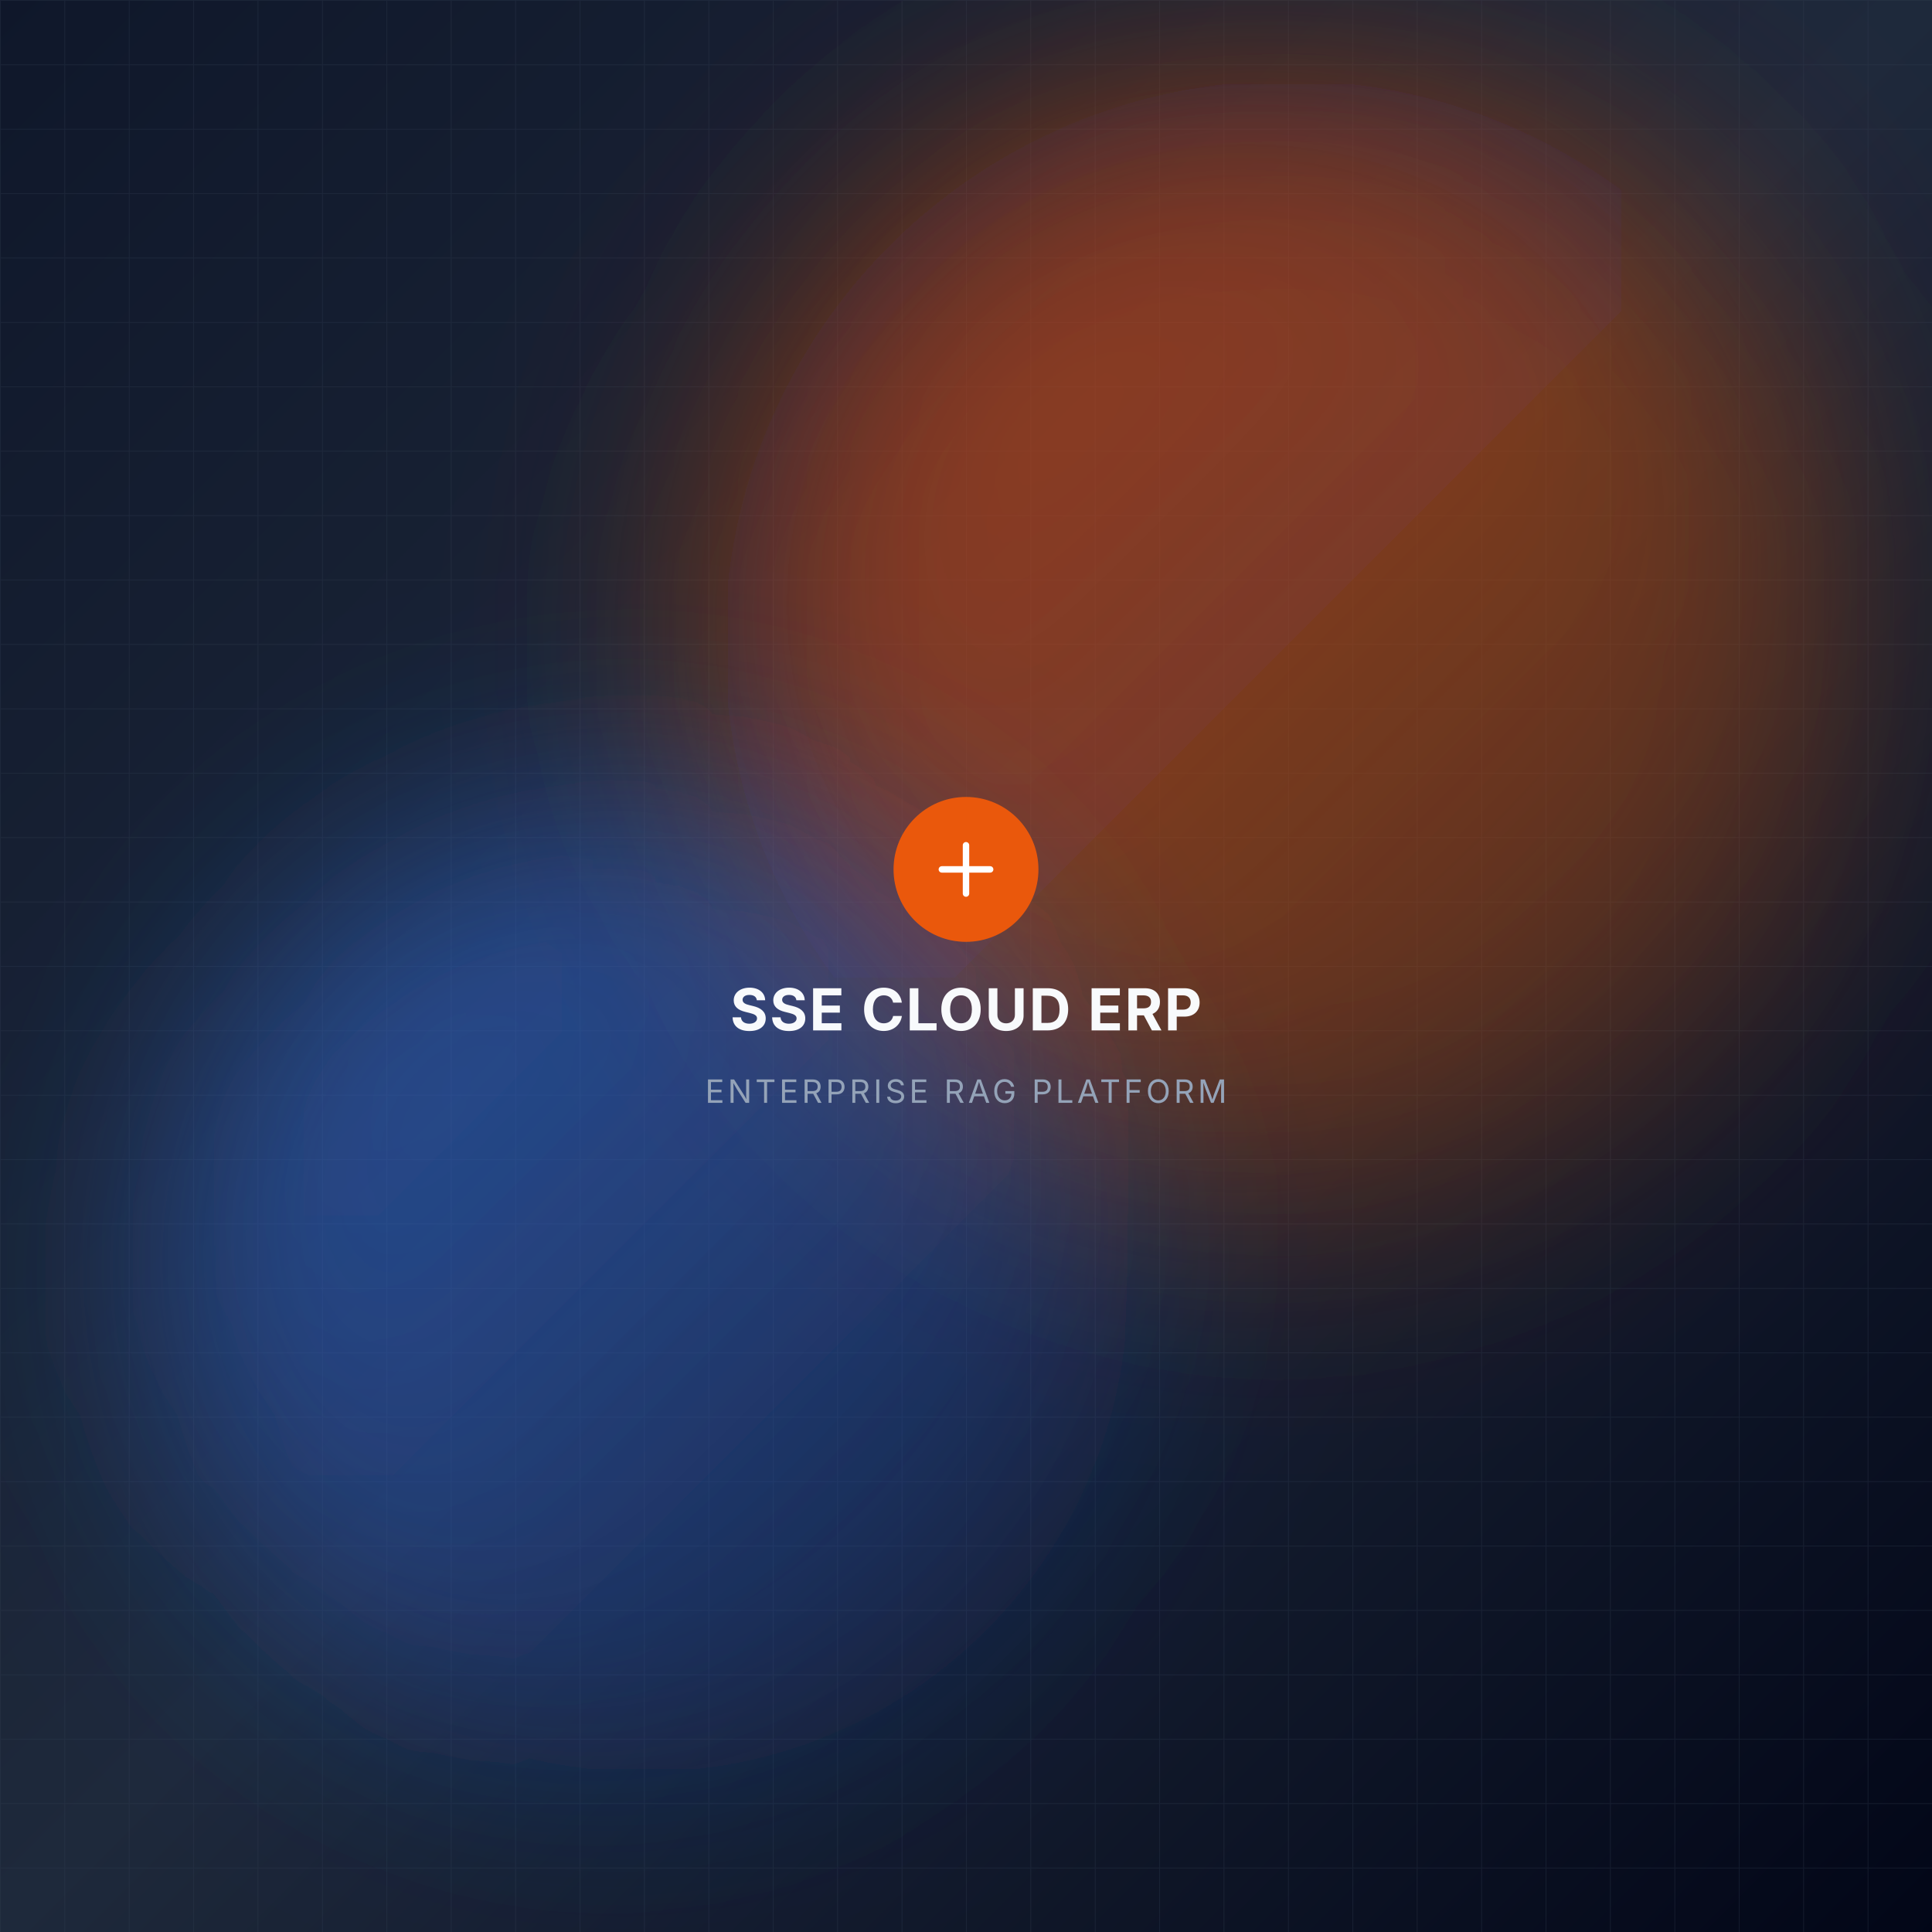
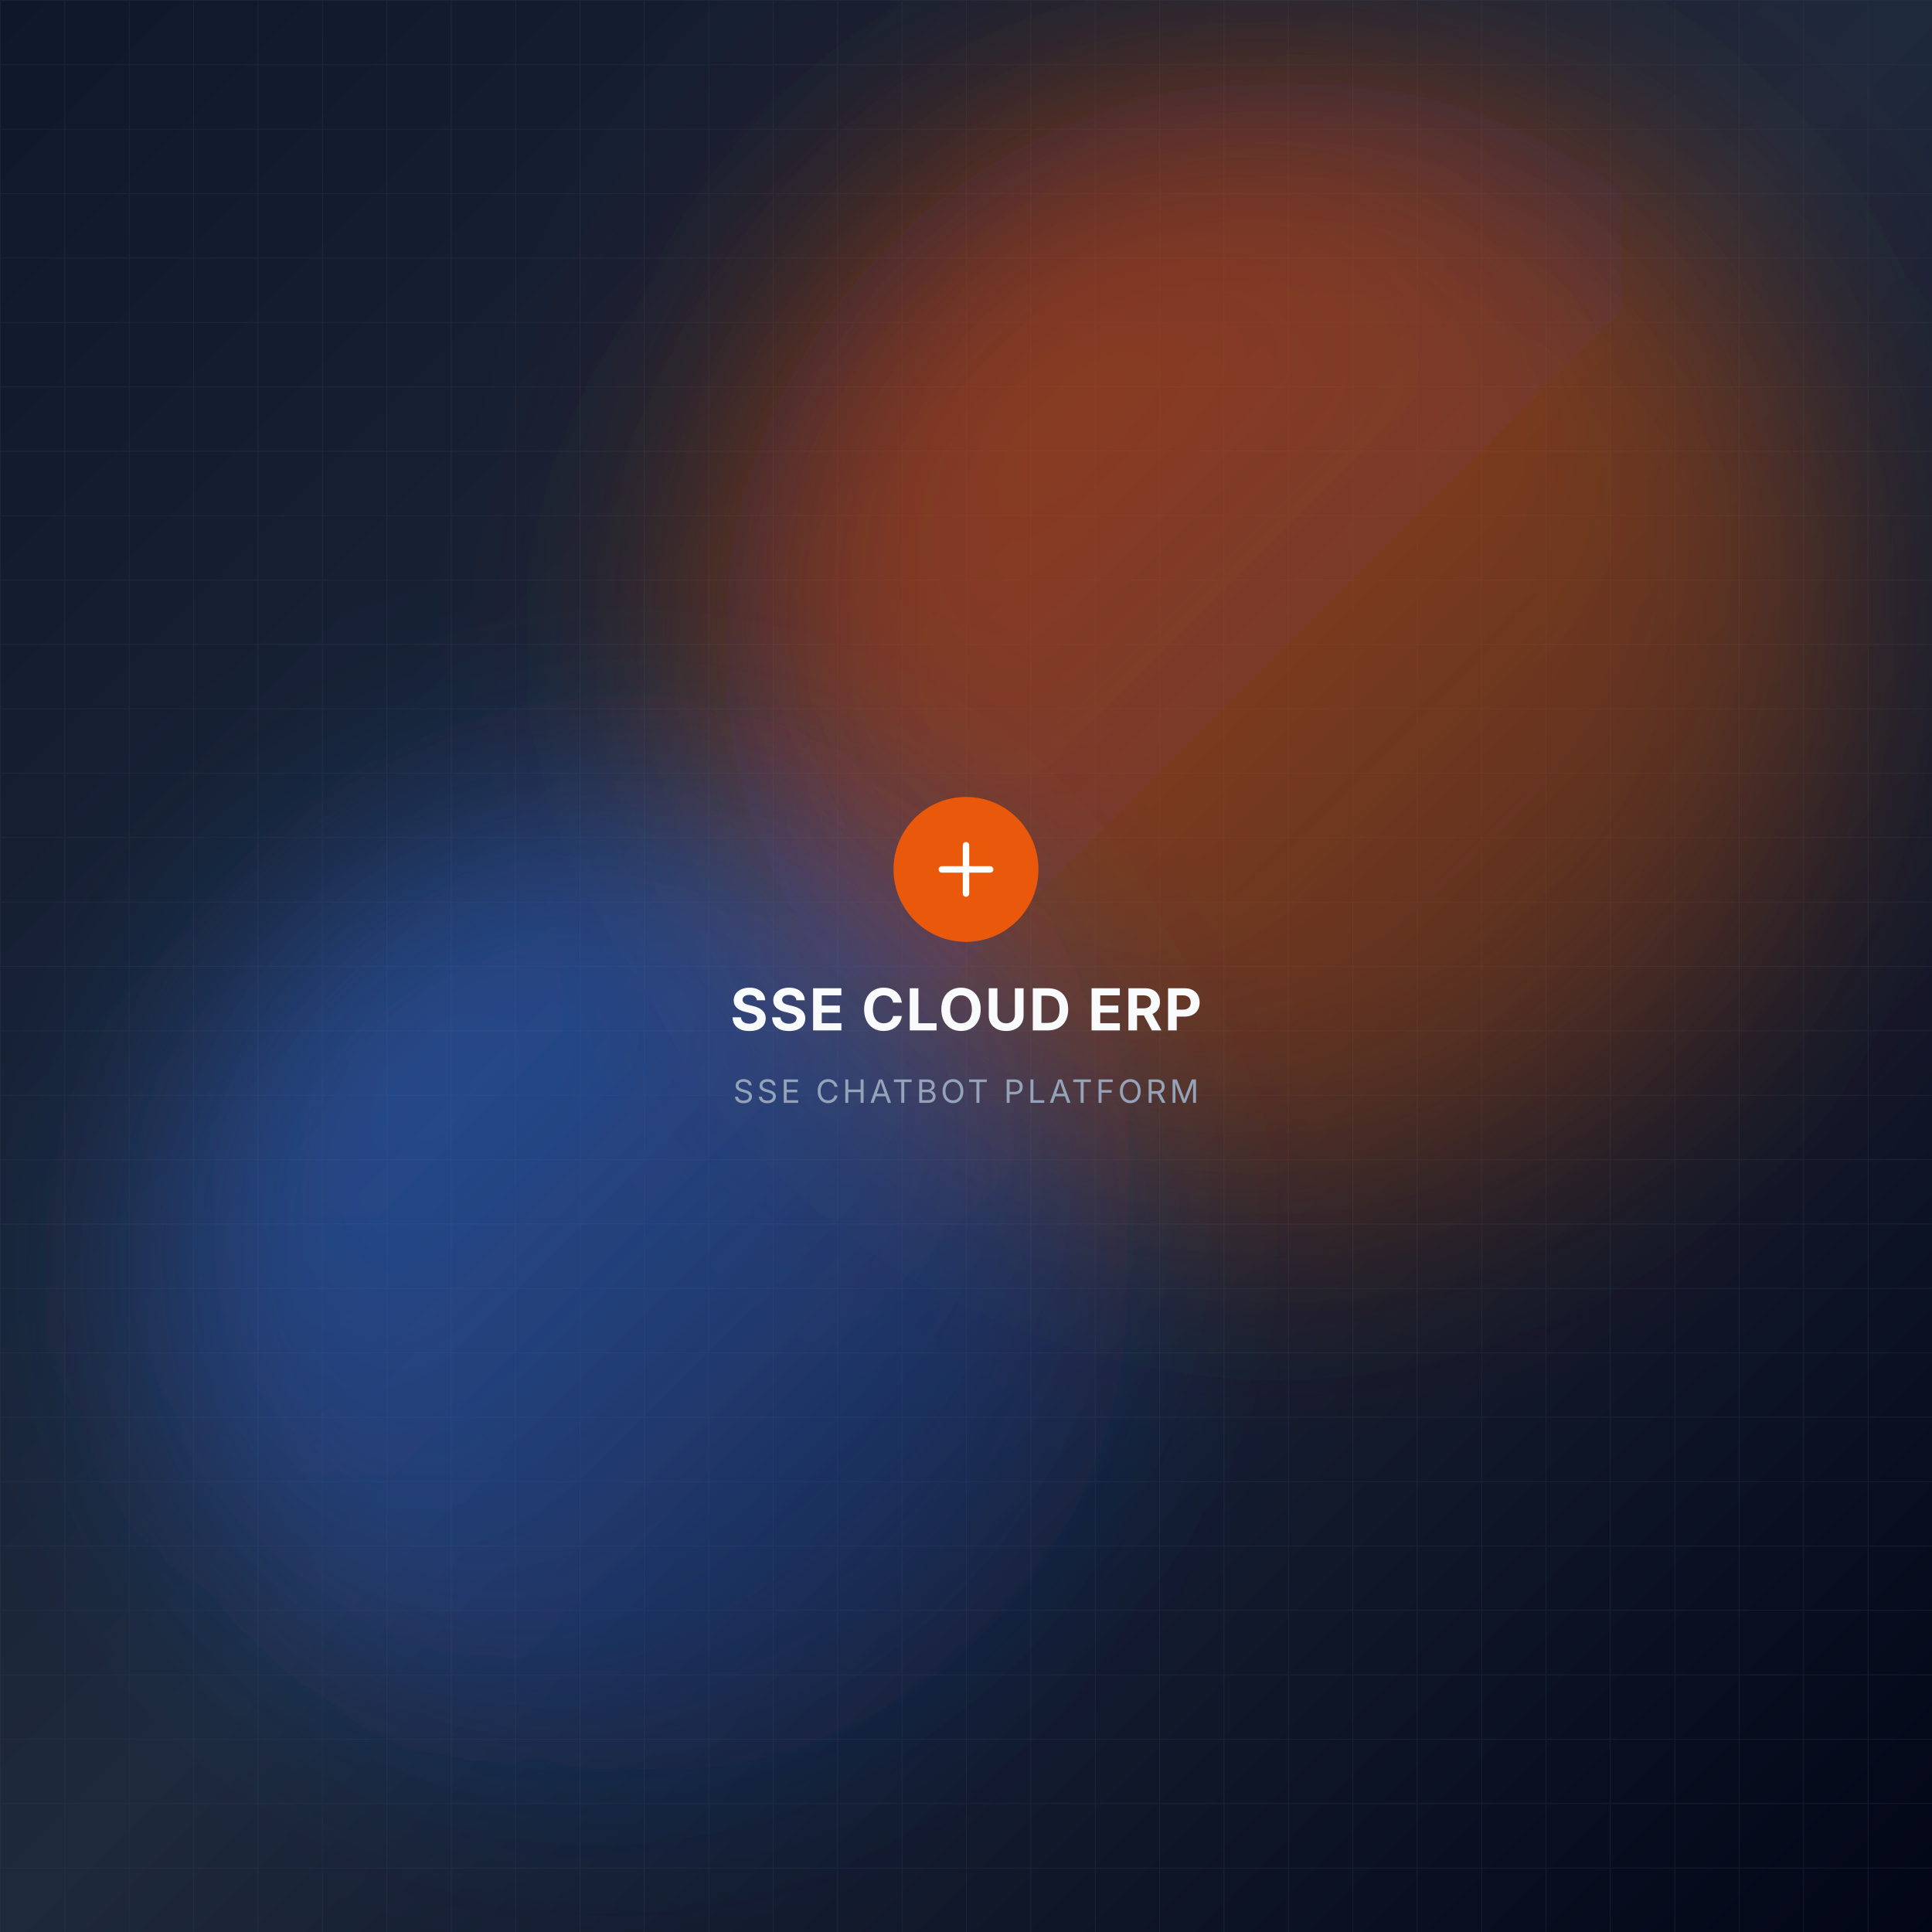
<svg xmlns="http://www.w3.org/2000/svg" viewBox="0 0 1200 1200" width="100%" height="100%">
  <defs>
    <linearGradient id="bg" x1="0%" y1="0%" x2="100%" y2="100%">
      <stop offset="0%" stop-color="#0f172a" />
      <stop offset="50%" stop-color="#1e293b" />
      <stop offset="100%" stop-color="#020617" />
    </linearGradient>
    <linearGradient id="glow" x1="0%" y1="0%" x2="100%" y2="100%">
      <stop offset="0%" stop-color="#c2410c" stop-opacity="0.8" />
      <stop offset="100%" stop-color="#ea580c" stop-opacity="0.2" />
    </linearGradient>
    <linearGradient id="blueGlow" x1="0%" y1="0%" x2="100%" y2="100%">
      <stop offset="0%" stop-color="#3b82f6" stop-opacity="0.6" />
      <stop offset="100%" stop-color="#1d4ed8" stop-opacity="0.1" />
    </linearGradient>
    <pattern id="grid" width="40" height="40" patternUnits="userSpaceOnUse">
      <path d="M 40 0 L 0 0 0 40" fill="none" stroke="#334155" stroke-width="1" stroke-opacity="0.3" />
    </pattern>
  </defs>
  <rect width="100%" height="100%" fill="url(#bg)" />
  <rect width="100%" height="100%" fill="url(#grid)" />
  <circle cx="800" cy="400" r="350" fill="url(#glow)" filter="blur(80px)" />
  <circle cx="400" cy="800" r="300" fill="url(#blueGlow)" filter="blur(70px)" />
  <g transform="translate(600, 600)" text-anchor="middle" fill="#ffffff">
    <circle cx="0" cy="-60" r="45" fill="#ea580c" />
    <path d="M -15 -60 L 15 -60 M 0 -75 L 0 -45" stroke="#ffffff" stroke-width="4" stroke-linecap="round" />
    <text y="40" font-family="system-ui, -apple-system, sans-serif" font-size="36" font-weight="700" fill="#f8fafc" letter-spacing="1">SSE CLOUD ERP</text>
-     <text y="85" font-family="system-ui, -apple-system, sans-serif" font-size="20" font-weight="400" fill="#94a3b8" letter-spacing="2">ENTERPRISE RAG PLATFORM</text>
+     <text y="85" font-family="system-ui, -apple-system, sans-serif" font-size="20" font-weight="400" fill="#94a3b8" letter-spacing="2">SSE CHATBOT PLATFORM</text>
  </g>
</svg>
